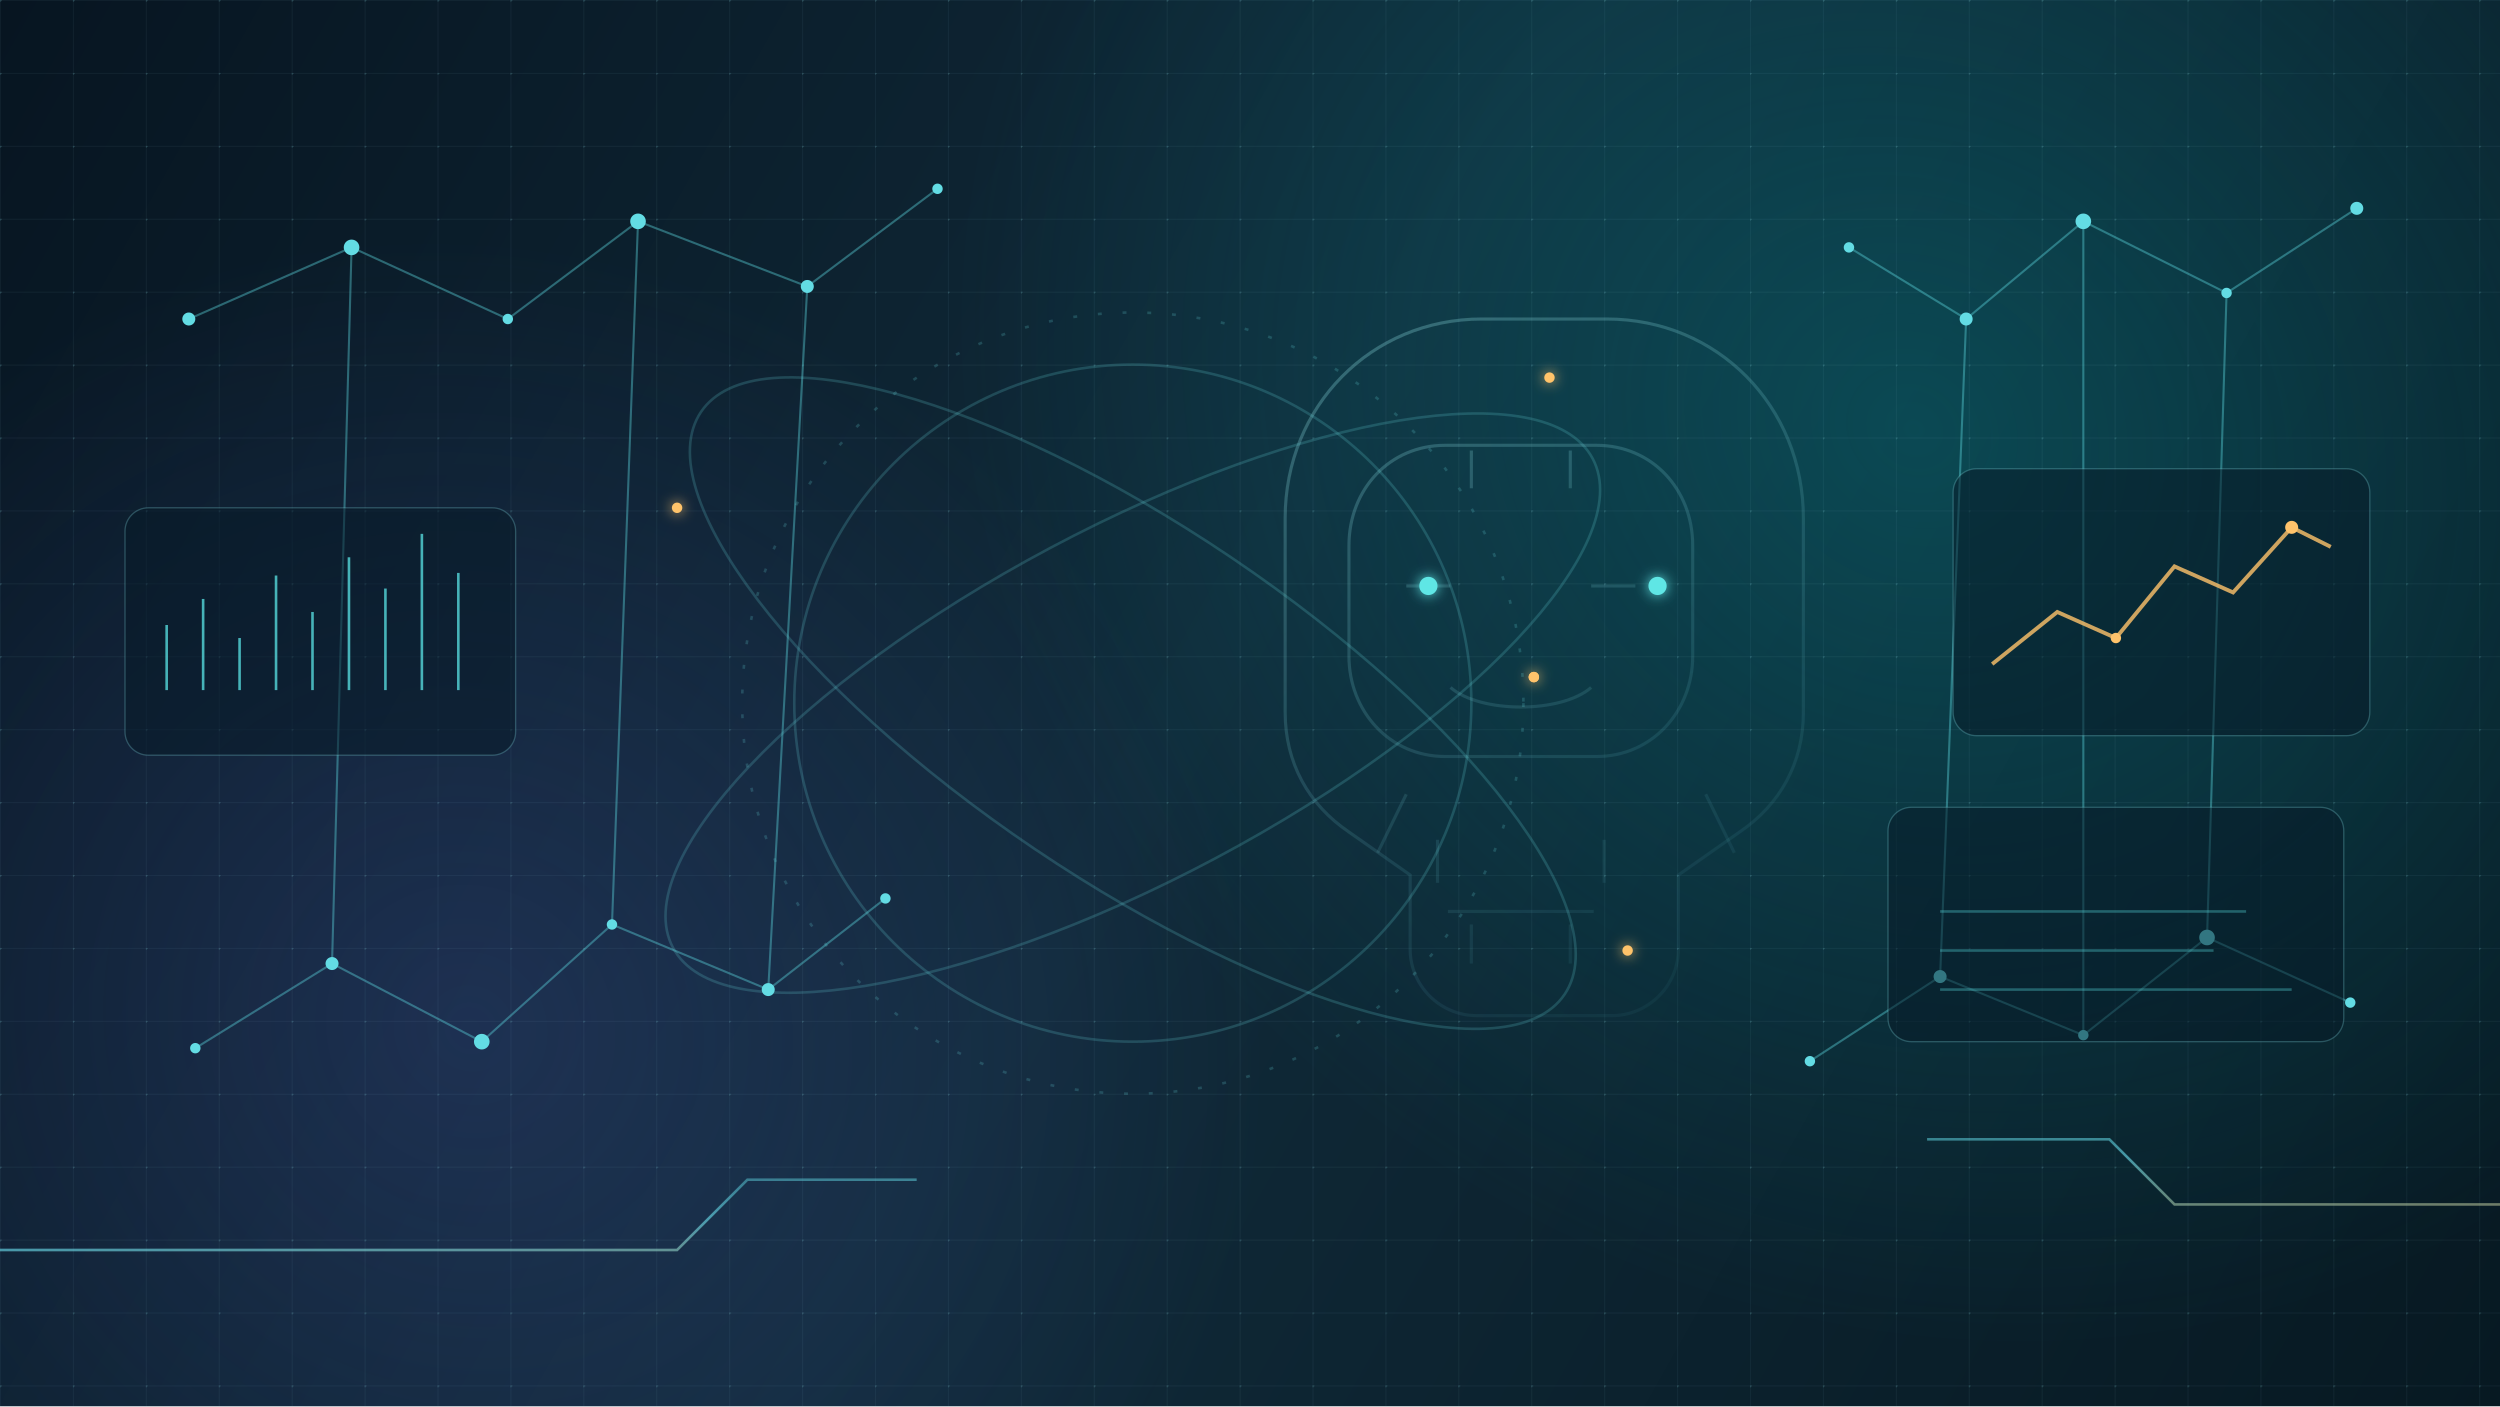
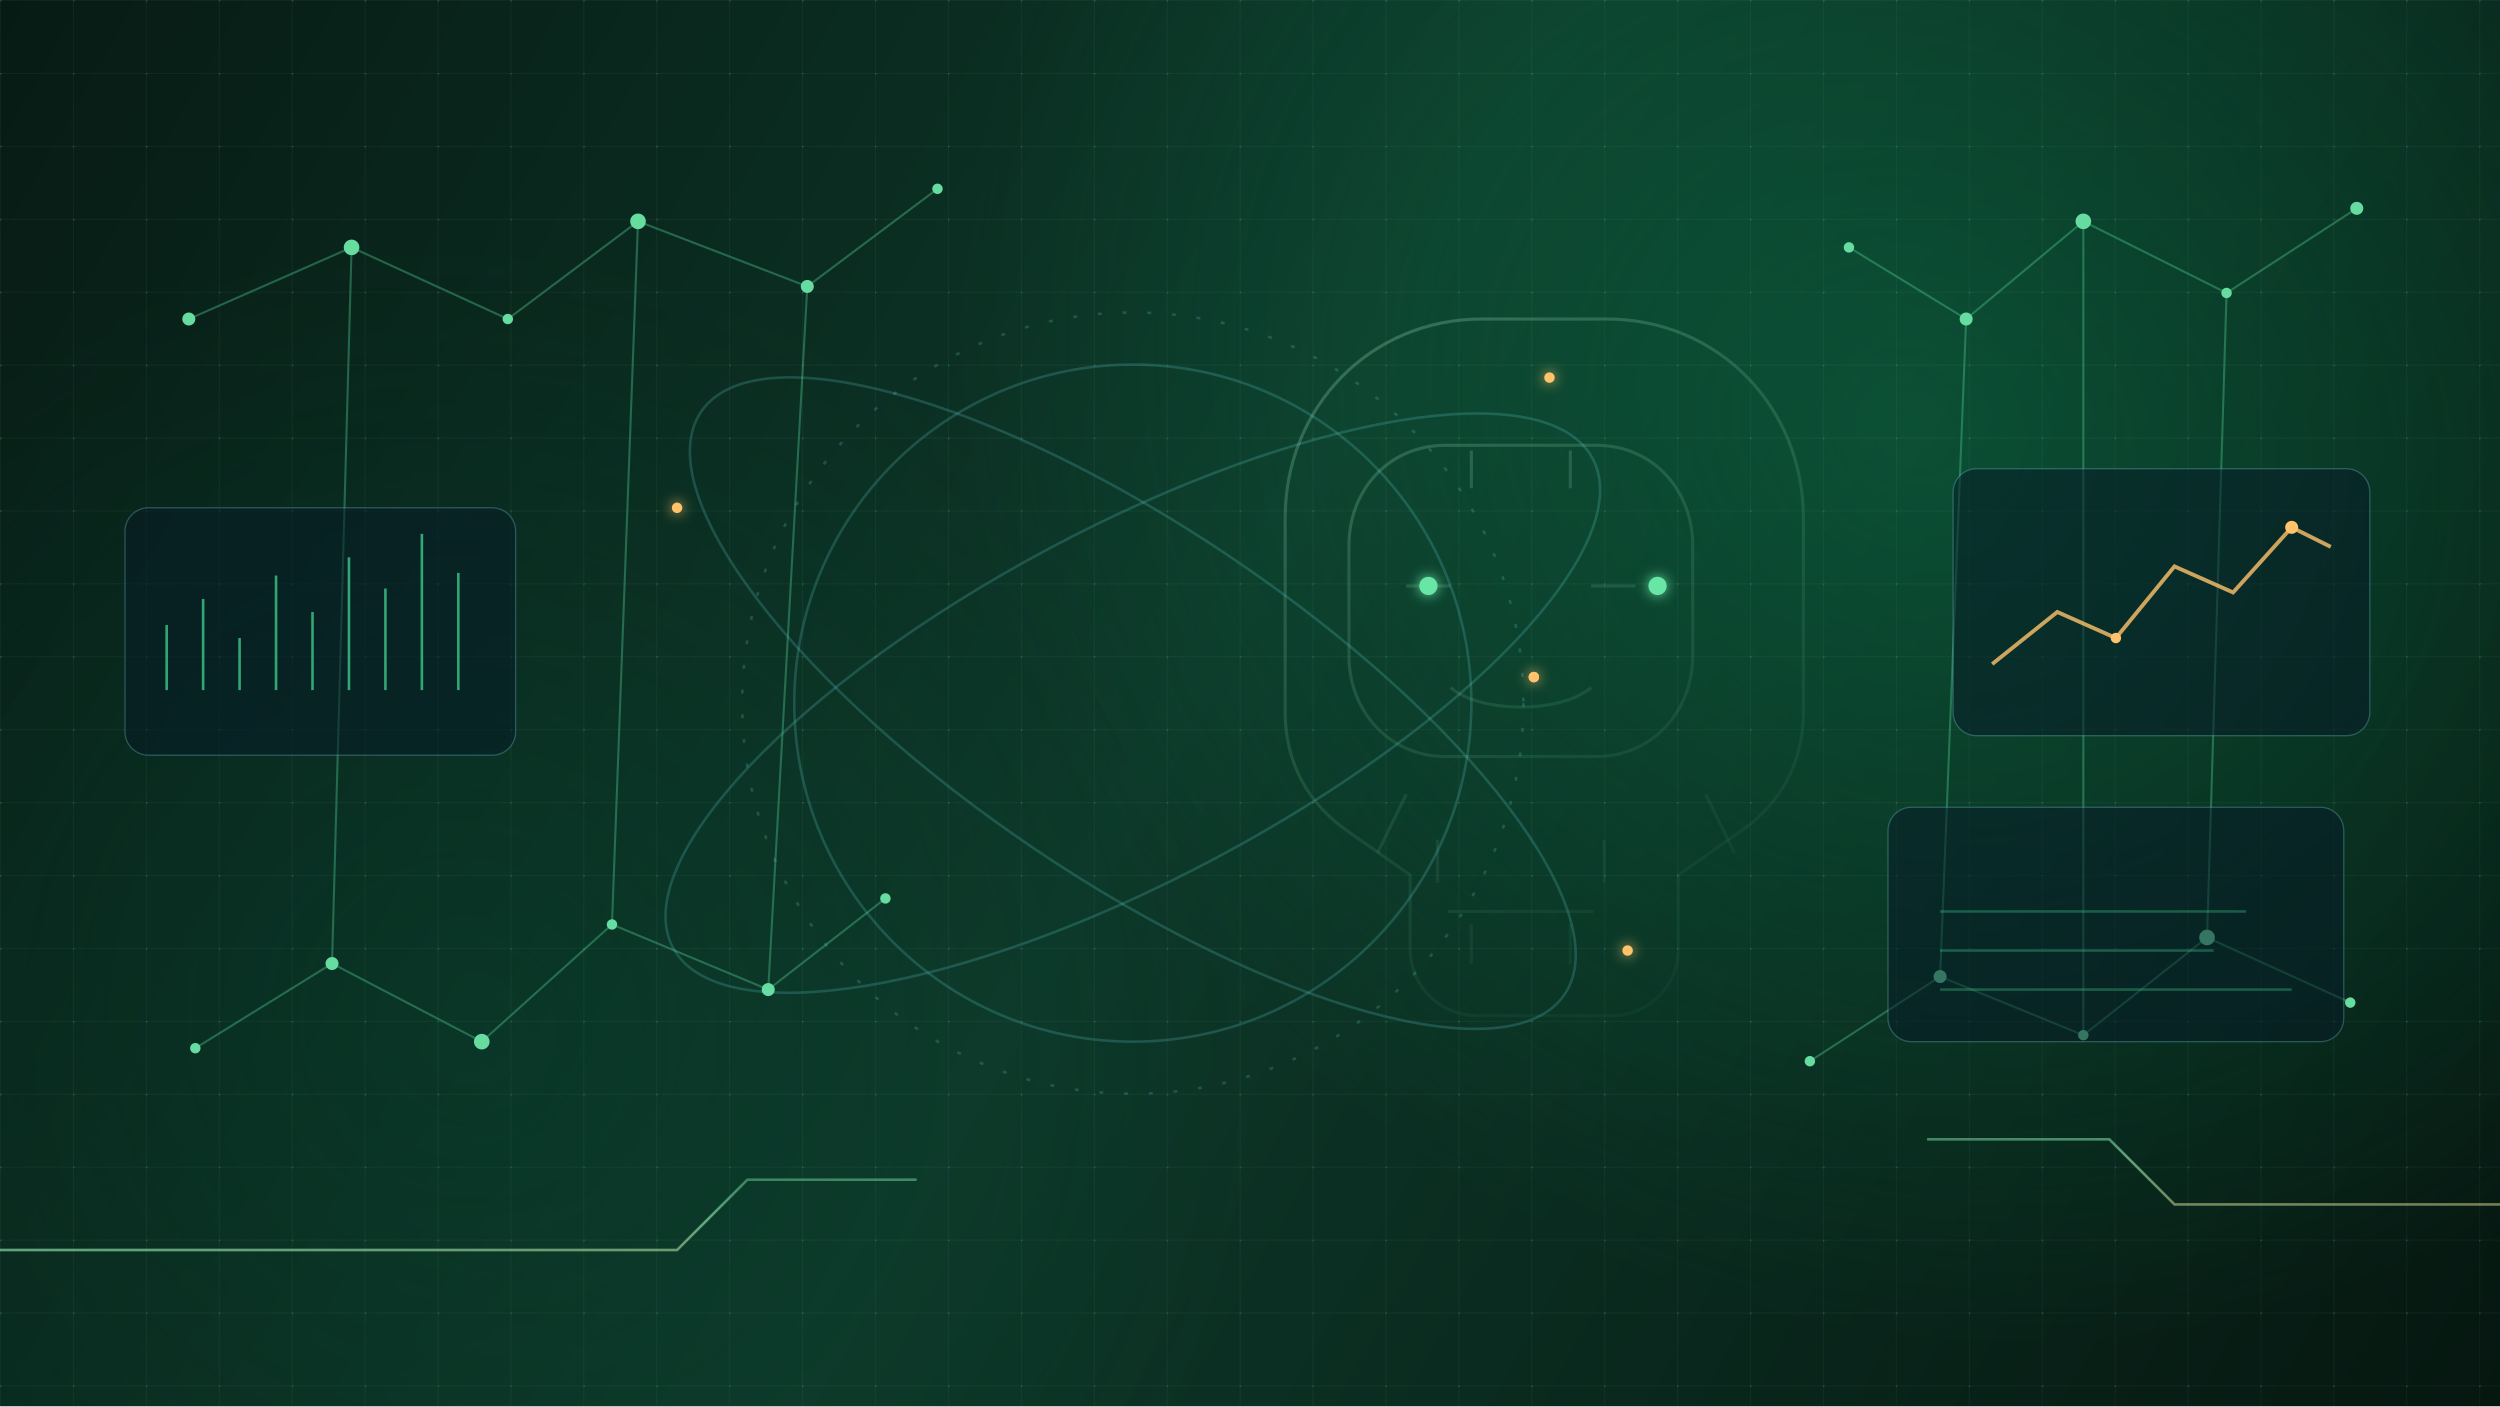
<svg xmlns="http://www.w3.org/2000/svg" viewBox="0 0 1920 1080" fill="none">
  <defs>
    <linearGradient id="base" x1="0" y1="0" x2="1920" y2="1080" gradientUnits="userSpaceOnUse">
-       <stop stop-color="#071521" />
-       <stop offset=".48" stop-color="#102a39" />
-       <stop offset="1" stop-color="#071922" />
+       <stop stop-color="#071b14" />
+       <stop offset=".48" stop-color="#0d3829" />
+       <stop offset="1" stop-color="#061710" />
    </linearGradient>
    <radialGradient id="cyanGlow" cx="0" cy="0" r="1" gradientTransform="matrix(640 420 -370 565 1470 330)" gradientUnits="userSpaceOnUse">
-       <stop stop-color="#087c83" stop-opacity=".42" />
-       <stop offset="1" stop-color="#087c83" stop-opacity="0" />
+       <stop stop-color="#0b8052" stop-opacity=".42" />
+       <stop offset="1" stop-color="#0b8052" stop-opacity="0" />
    </radialGradient>
    <radialGradient id="violetGlow" cx="0" cy="0" r="1" gradientTransform="matrix(490 390 -370 465 360 790)" gradientUnits="userSpaceOnUse">
-       <stop stop-color="#4855a8" stop-opacity=".28" />
-       <stop offset="1" stop-color="#4855a8" stop-opacity="0" />
+       <stop stop-color="#064b34" stop-opacity=".28" />
+       <stop offset="1" stop-color="#064b34" stop-opacity="0" />
    </radialGradient>
    <pattern id="grid" width="56" height="56" patternUnits="userSpaceOnUse">
-       <path d="M56 0H0V56" stroke="#b9e9f1" stroke-opacity=".075" />
-       <circle cx="0" cy="0" r="1.4" fill="#8ad9e4" fill-opacity=".2" />
+       <path d="M56 0H0V56" stroke="#a7dfbd" stroke-opacity=".075" />
+       <circle cx="0" cy="0" r="1.4" fill="#7ad9a8" fill-opacity=".2" />
    </pattern>
    <linearGradient id="wire" x1="0" y1="0" x2="1" y2="1">
-       <stop stop-color="#55d8db" stop-opacity=".08" />
-       <stop offset=".5" stop-color="#66d7e7" stop-opacity=".65" />
+       <stop stop-color="#3cc78a" stop-opacity=".08" />
+       <stop offset=".5" stop-color="#8be4b0" stop-opacity=".65" />
      <stop offset="1" stop-color="#ffc36b" stop-opacity=".48" />
    </linearGradient>
    <linearGradient id="robot" x1="1000" y1="180" x2="1370" y2="840" gradientUnits="userSpaceOnUse">
-       <stop stop-color="#a4f4f4" stop-opacity=".36" />
-       <stop offset="1" stop-color="#3c92a6" stop-opacity=".04" />
+       <stop stop-color="#a5e9c5" stop-opacity=".36" />
+       <stop offset="1" stop-color="#277d58" stop-opacity=".04" />
    </linearGradient>
    <filter id="glow" x="-100%" y="-100%" width="300%" height="300%">
      <feGaussianBlur stdDeviation="5" result="blur" />
      <feMerge>
        <feMergeNode in="blur" />
        <feMergeNode in="SourceGraphic" />
      </feMerge>
    </filter>
  </defs>
  <rect width="1920" height="1080" fill="url(#base)" />
  <rect width="1920" height="1080" fill="url(#cyanGlow)" />
  <rect width="1920" height="1080" fill="url(#violetGlow)" />
  <rect width="1920" height="1080" fill="url(#grid)" />
  <g opacity=".9" stroke="url(#robot)" stroke-width="2.4">
    <path d="M1138 245c-85 0-151 67-151 153v149c0 39 18 71 49 92l47 33v57c0 28 23 51 51 51h104c28 0 51-23 51-51v-57l47-33c31-21 49-53 49-92V398c0-86-66-153-151-153h-95Z" />
    <path d="M1036 419c0-43 31-77 74-77h116c43 0 74 34 74 77v85c0 42-31 77-74 77h-116c-43 0-74-35-74-77v-85Z" />
    <path d="M1080 450h34m108 0h34M1114 528c23 20 85 20 108 0M1130 375v-29m76 29v-29M1080 610l-22 45m252-45 22 45M1130 740v-30m76 30v-30" />
    <path d="M1104 678v-33m128 33v-33M1112 700h112" />
  </g>
  <g filter="url(#glow)">
-     <circle cx="1097" cy="450" r="7" fill="#5fe6e5" />
-     <circle cx="1273" cy="450" r="7" fill="#5fe6e5" />
+     <circle cx="1097" cy="450" r="7" fill="#67e6a5" />
+     <circle cx="1273" cy="450" r="7" fill="#67e6a5" />
    <circle cx="1178" cy="520" r="4" fill="#ffc36b" />
  </g>
-   <g stroke="#5ed9e1" stroke-opacity=".4" stroke-width="1.6">
+   <g stroke="#4fc78e" stroke-opacity=".4" stroke-width="1.6">
    <path d="M145 245 270 190 390 245 490 170 620 220 720 145" />
    <path d="M150 805 255 740 370 800 470 710 590 760 680 690" />
    <path d="M1420 190 1510 245 1600 170 1710 225 1810 160" />
    <path d="M1390 815 1490 750 1600 795 1695 720 1805 770" />
    <path d="M270 190 255 740M490 170 470 710M620 220 590 760M1510 245 1490 750M1600 170 1600 795M1710 225 1695 720" />
  </g>
-   <g fill="#63dce4">
+   <g fill="#67dca0">
    <circle cx="145" cy="245" r="5" />
    <circle cx="270" cy="190" r="6" />
    <circle cx="390" cy="245" r="4" />
    <circle cx="490" cy="170" r="6" />
    <circle cx="620" cy="220" r="5" />
    <circle cx="720" cy="145" r="4" />
    <circle cx="150" cy="805" r="4" />
    <circle cx="255" cy="740" r="5" />
    <circle cx="370" cy="800" r="6" />
    <circle cx="470" cy="710" r="4" />
    <circle cx="590" cy="760" r="5" />
    <circle cx="680" cy="690" r="4" />
    <circle cx="1420" cy="190" r="4" />
    <circle cx="1510" cy="245" r="5" />
    <circle cx="1600" cy="170" r="6" />
    <circle cx="1710" cy="225" r="4" />
    <circle cx="1810" cy="160" r="5" />
    <circle cx="1390" cy="815" r="4" />
    <circle cx="1490" cy="750" r="5" />
    <circle cx="1600" cy="795" r="4" />
    <circle cx="1695" cy="720" r="6" />
    <circle cx="1805" cy="770" r="4" />
  </g>
  <g stroke="#83dce3" stroke-opacity=".28" fill="#071a27" fill-opacity=".52">
    <rect x="96" y="390" width="300" height="190" rx="18" />
    <rect x="1500" y="360" width="320" height="205" rx="18" />
    <rect x="1450" y="620" width="350" height="180" rx="18" />
  </g>
-   <g stroke="#55d8db" stroke-width="2" stroke-opacity=".8">
+   <g stroke="#3cc78a" stroke-width="2" stroke-opacity=".8">
    <path d="M128 530V480m28 50v-70m28 70v-40m28 40v-88m28 88v-60m28 60v-102m28 102v-78m28 78v-120m28 120v-90" />
    <path d="M1530 510 1580 470 1625 490 1670 435 1715 455 1760 405 1790 420" stroke="#ffc36b" stroke-width="3" />
    <path d="M1490 760h270M1490 730h210M1490 700h235" stroke-opacity=".35" />
  </g>
  <g fill="#ffc36b">
    <circle cx="1760" cy="405" r="5" />
    <circle cx="1625" cy="490" r="4" />
    <circle cx="1178" cy="520" r="4" />
  </g>
  <g stroke="#6cdde4" stroke-opacity=".2" stroke-width="2">
    <circle cx="870" cy="540" r="260" />
    <circle cx="870" cy="540" r="300" stroke-dasharray="3 16" />
    <ellipse cx="870" cy="540" rx="400" ry="135" transform="rotate(-28 870 540)" />
    <ellipse cx="870" cy="540" rx="400" ry="135" transform="rotate(34 870 540)" />
  </g>
  <g fill="#ffc36b" filter="url(#glow)">
    <circle cx="520" cy="390" r="4" />
    <circle cx="1190" cy="290" r="4" />
    <circle cx="1250" cy="730" r="4" />
  </g>
  <path d="M0 960H520l54-54h130M1920 925h-250l-50-50h-140" stroke="url(#wire)" stroke-width="2" />
</svg>
